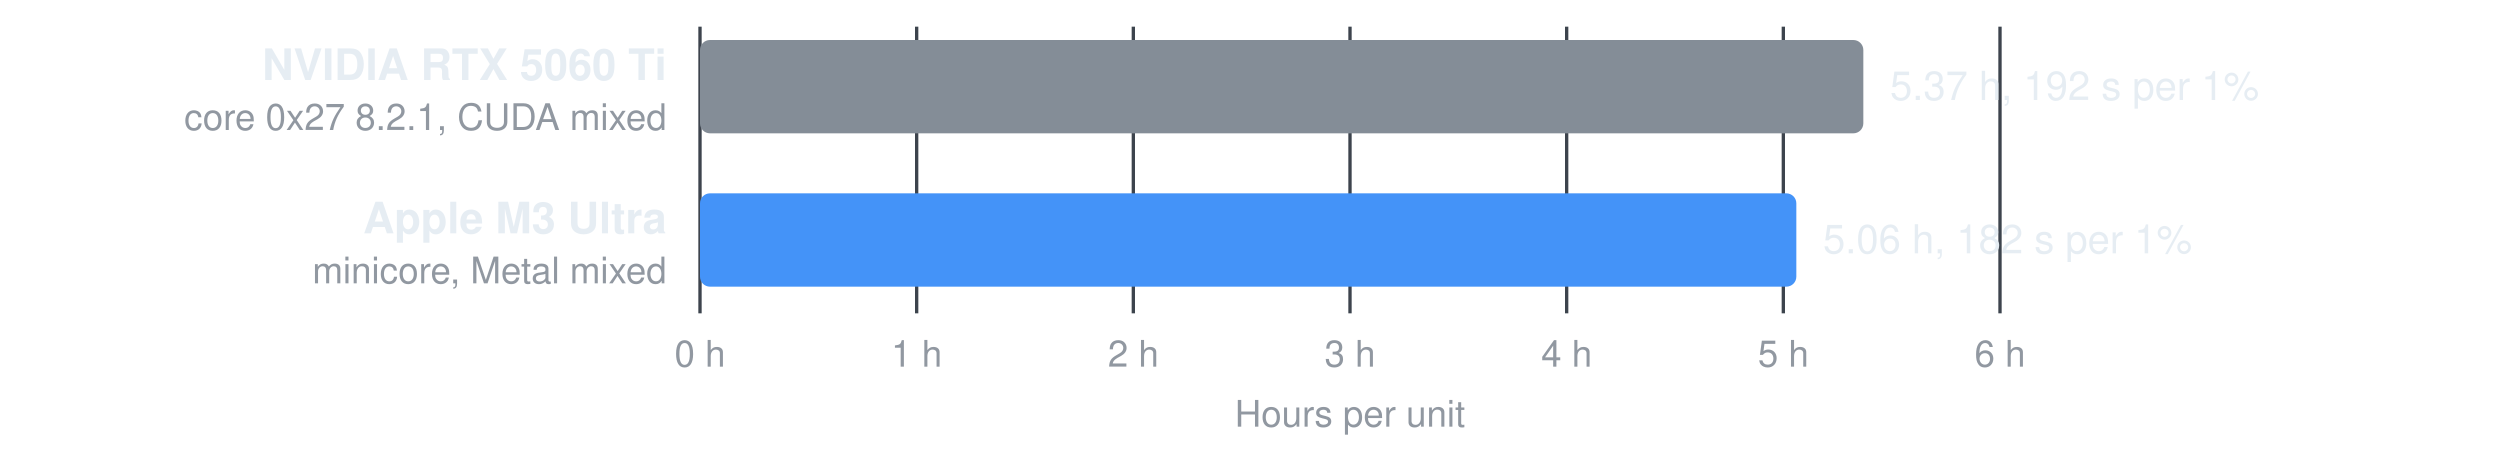
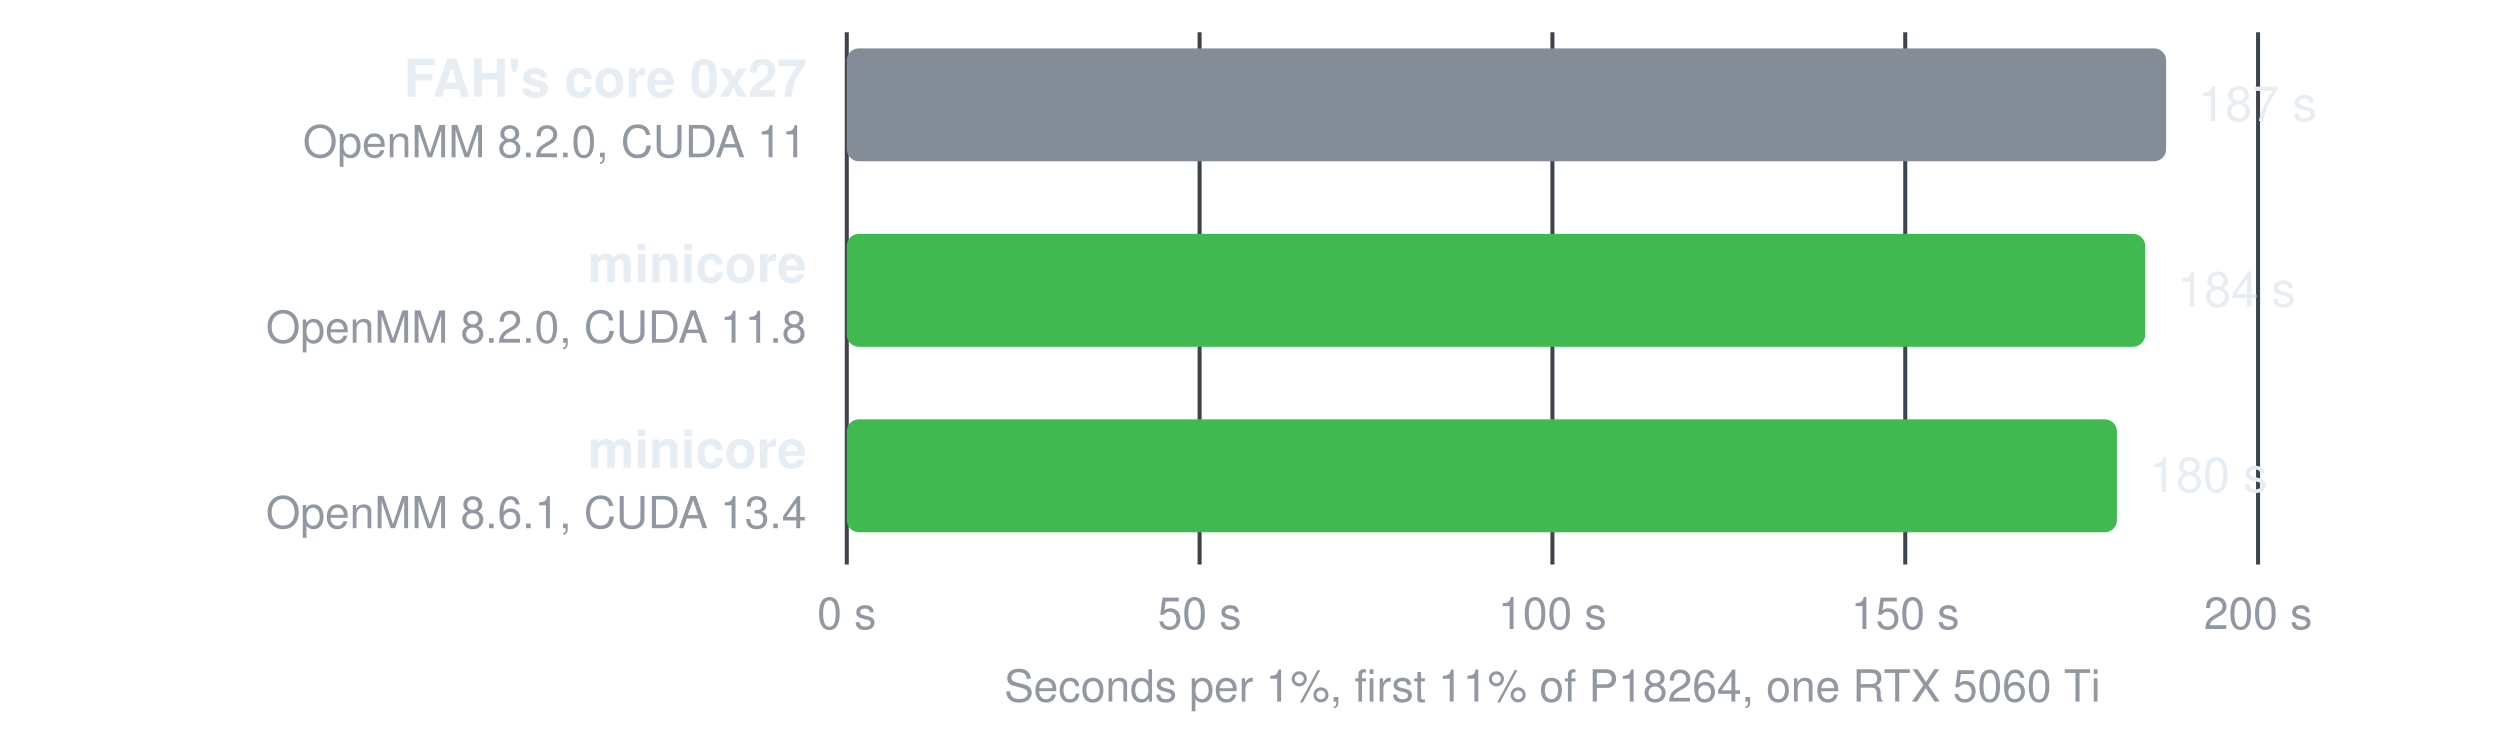
- <svg xmlns="http://www.w3.org/2000/svg" width="750" height="136" viewBox="0 0 750 136" role="img" aria-label="Hours per P18264 unit, Apple Silicon against FAH's core on NVIDIA" font-family="-apple-system, BlinkMacSystemFont, 'Segoe UI', Helvetica, Arial, sans-serif">
-   <line x1="210.0" y1="8.0" x2="210.0" y2="94.0" stroke="#3d444d" stroke-width="1.0" />
-   <text x="210.0" y="110.0" font-size="11" fill="#9198a1" text-anchor="middle" font-weight="normal">0 h</text>
-   <line x1="275.0" y1="8.0" x2="275.0" y2="94.0" stroke="#3d444d" stroke-width="1.0" />
-   <text x="275.0" y="110.0" font-size="11" fill="#9198a1" text-anchor="middle" font-weight="normal">1 h</text>
-   <line x1="340.0" y1="8.0" x2="340.0" y2="94.0" stroke="#3d444d" stroke-width="1.0" />
-   <text x="340.0" y="110.0" font-size="11" fill="#9198a1" text-anchor="middle" font-weight="normal">2 h</text>
-   <line x1="405.0" y1="8.0" x2="405.0" y2="94.0" stroke="#3d444d" stroke-width="1.0" />
-   <text x="405.0" y="110.0" font-size="11" fill="#9198a1" text-anchor="middle" font-weight="normal">3 h</text>
-   <line x1="470.0" y1="8.0" x2="470.0" y2="94.0" stroke="#3d444d" stroke-width="1.0" />
-   <text x="470.0" y="110.0" font-size="11" fill="#9198a1" text-anchor="middle" font-weight="normal">4 h</text>
-   <line x1="535.0" y1="8.0" x2="535.0" y2="94.0" stroke="#3d444d" stroke-width="1.0" />
-   <text x="535.0" y="110.0" font-size="11" fill="#9198a1" text-anchor="middle" font-weight="normal">5 h</text>
-   <line x1="600.0" y1="8.0" x2="600.0" y2="94.0" stroke="#3d444d" stroke-width="1.0" />
-   <text x="600.0" y="110.0" font-size="11" fill="#9198a1" text-anchor="middle" font-weight="normal">6 h</text>
-   <text x="405.0" y="128.0" font-size="11" fill="#9198a1" text-anchor="middle" font-weight="normal">Hours per unit</text>
-   <text x="200.0" y="24.0" font-size="13" fill="#e6edf3" text-anchor="end" font-weight="600">NVIDIA RTX 5060 Ti</text>
-   <text x="200.0" y="39.0" font-size="11" fill="#9198a1" text-anchor="end" font-weight="normal">core 0x27 8.2.1, CUDA mixed</text>
-   <rect x="210.0" y="12.0" width="349.0" height="28.0" rx="3" fill="#848d97" />
-   <text x="567.0" y="30.0" font-size="12" fill="#e6edf3" text-anchor="start" font-weight="normal">5.37 h, 192 s per 1%</text>
-   <text x="200.0" y="70.0" font-size="13" fill="#e6edf3" text-anchor="end" font-weight="600">Apple M3 Ultra</text>
-   <text x="200.0" y="85.0" font-size="11" fill="#9198a1" text-anchor="end" font-weight="normal">minicore, Metal mixed</text>
-   <rect x="210.0" y="58.0" width="328.9" height="28.0" rx="3" fill="#4493f8" />
-   <text x="546.9" y="76.0" font-size="12" fill="#e6edf3" text-anchor="start" font-weight="normal">5.06 h, 182 s per 1%</text>
+ <svg xmlns="http://www.w3.org/2000/svg" width="620" height="182" viewBox="0 0 620 182" role="img" aria-label="Seconds per 1% over the first 11% of P18264 on one RTX 5060 Ti, FAH's core 0x27 against minicore" font-family="-apple-system, BlinkMacSystemFont, 'Segoe UI', Helvetica, Arial, sans-serif">
+   <line x1="210.0" y1="8.0" x2="210.0" y2="140.0" stroke="#3d444d" stroke-width="1.0" />
+   <text x="210.0" y="156.0" font-size="11" fill="#9198a1" text-anchor="middle" font-weight="normal">0 s</text>
+   <line x1="297.5" y1="8.0" x2="297.5" y2="140.0" stroke="#3d444d" stroke-width="1.0" />
+   <text x="297.5" y="156.0" font-size="11" fill="#9198a1" text-anchor="middle" font-weight="normal">50 s</text>
+   <line x1="385.0" y1="8.0" x2="385.0" y2="140.0" stroke="#3d444d" stroke-width="1.0" />
+   <text x="385.0" y="156.0" font-size="11" fill="#9198a1" text-anchor="middle" font-weight="normal">100 s</text>
+   <line x1="472.5" y1="8.0" x2="472.5" y2="140.0" stroke="#3d444d" stroke-width="1.0" />
+   <text x="472.5" y="156.0" font-size="11" fill="#9198a1" text-anchor="middle" font-weight="normal">150 s</text>
+   <line x1="560.0" y1="8.0" x2="560.0" y2="140.0" stroke="#3d444d" stroke-width="1.0" />
+   <text x="560.0" y="156.0" font-size="11" fill="#9198a1" text-anchor="middle" font-weight="normal">200 s</text>
+   <text x="385.0" y="174.0" font-size="11" fill="#9198a1" text-anchor="middle" font-weight="normal">Seconds per 1%, first 11% of P18264, one RTX 5060 Ti</text>
+   <text x="200.0" y="24.0" font-size="13" fill="#e6edf3" text-anchor="end" font-weight="600">FAH's core 0x27</text>
+   <text x="200.0" y="39.0" font-size="11" fill="#9198a1" text-anchor="end" font-weight="normal">OpenMM 8.2.0, CUDA 11</text>
+   <rect x="210.0" y="12.0" width="327.2" height="28.0" rx="3" fill="#848d97" />
+   <text x="545.2" y="30.0" font-size="12" fill="#e6edf3" text-anchor="start" font-weight="normal">187 s</text>
+   <text x="200.0" y="70.0" font-size="13" fill="#e6edf3" text-anchor="end" font-weight="600">minicore</text>
+   <text x="200.0" y="85.0" font-size="11" fill="#9198a1" text-anchor="end" font-weight="normal">OpenMM 8.2.0, CUDA 11.8</text>
+   <rect x="210.0" y="58.0" width="322.0" height="28.0" rx="3" fill="#3fb950" />
+   <text x="540.0" y="76.0" font-size="12" fill="#e6edf3" text-anchor="start" font-weight="normal">184 s</text>
+   <text x="200.0" y="116.0" font-size="13" fill="#e6edf3" text-anchor="end" font-weight="600">minicore</text>
+   <text x="200.0" y="131.0" font-size="11" fill="#9198a1" text-anchor="end" font-weight="normal">OpenMM 8.6.1, CUDA 13.4</text>
+   <rect x="210.0" y="104.0" width="315.0" height="28.0" rx="3" fill="#3fb950" />
+   <text x="533.0" y="122.0" font-size="12" fill="#e6edf3" text-anchor="start" font-weight="normal">180 s</text>
</svg>
